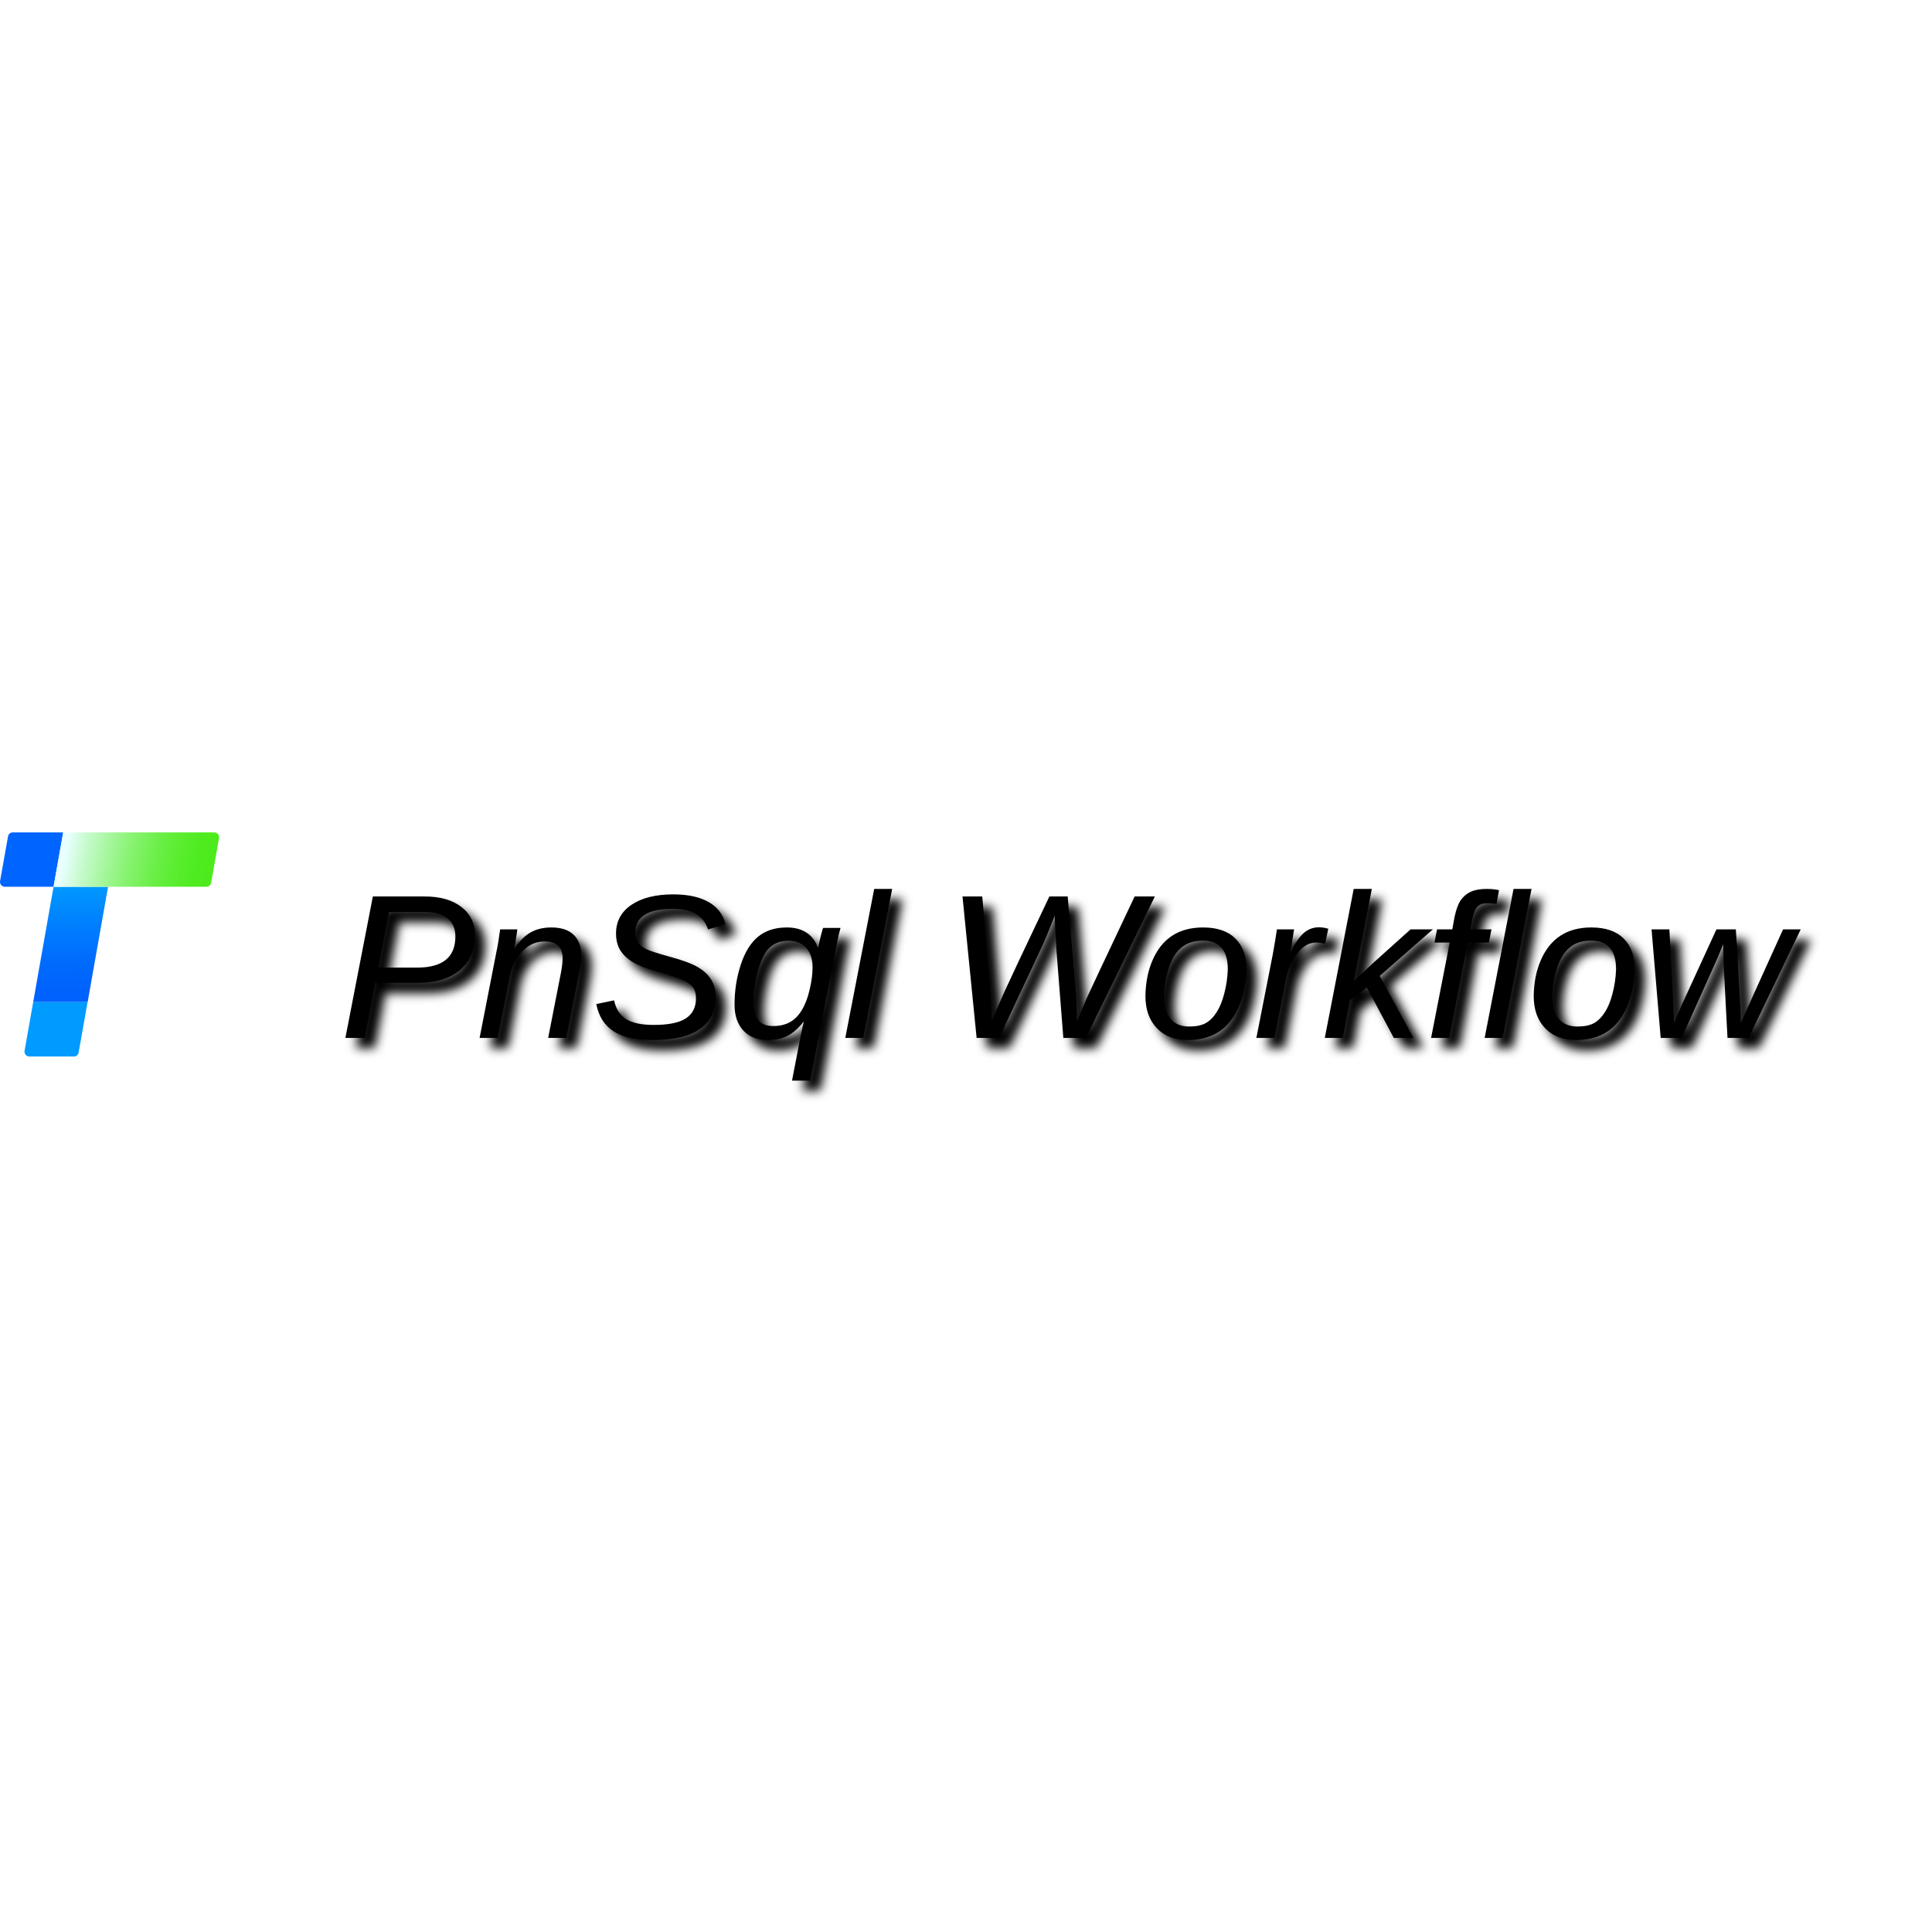
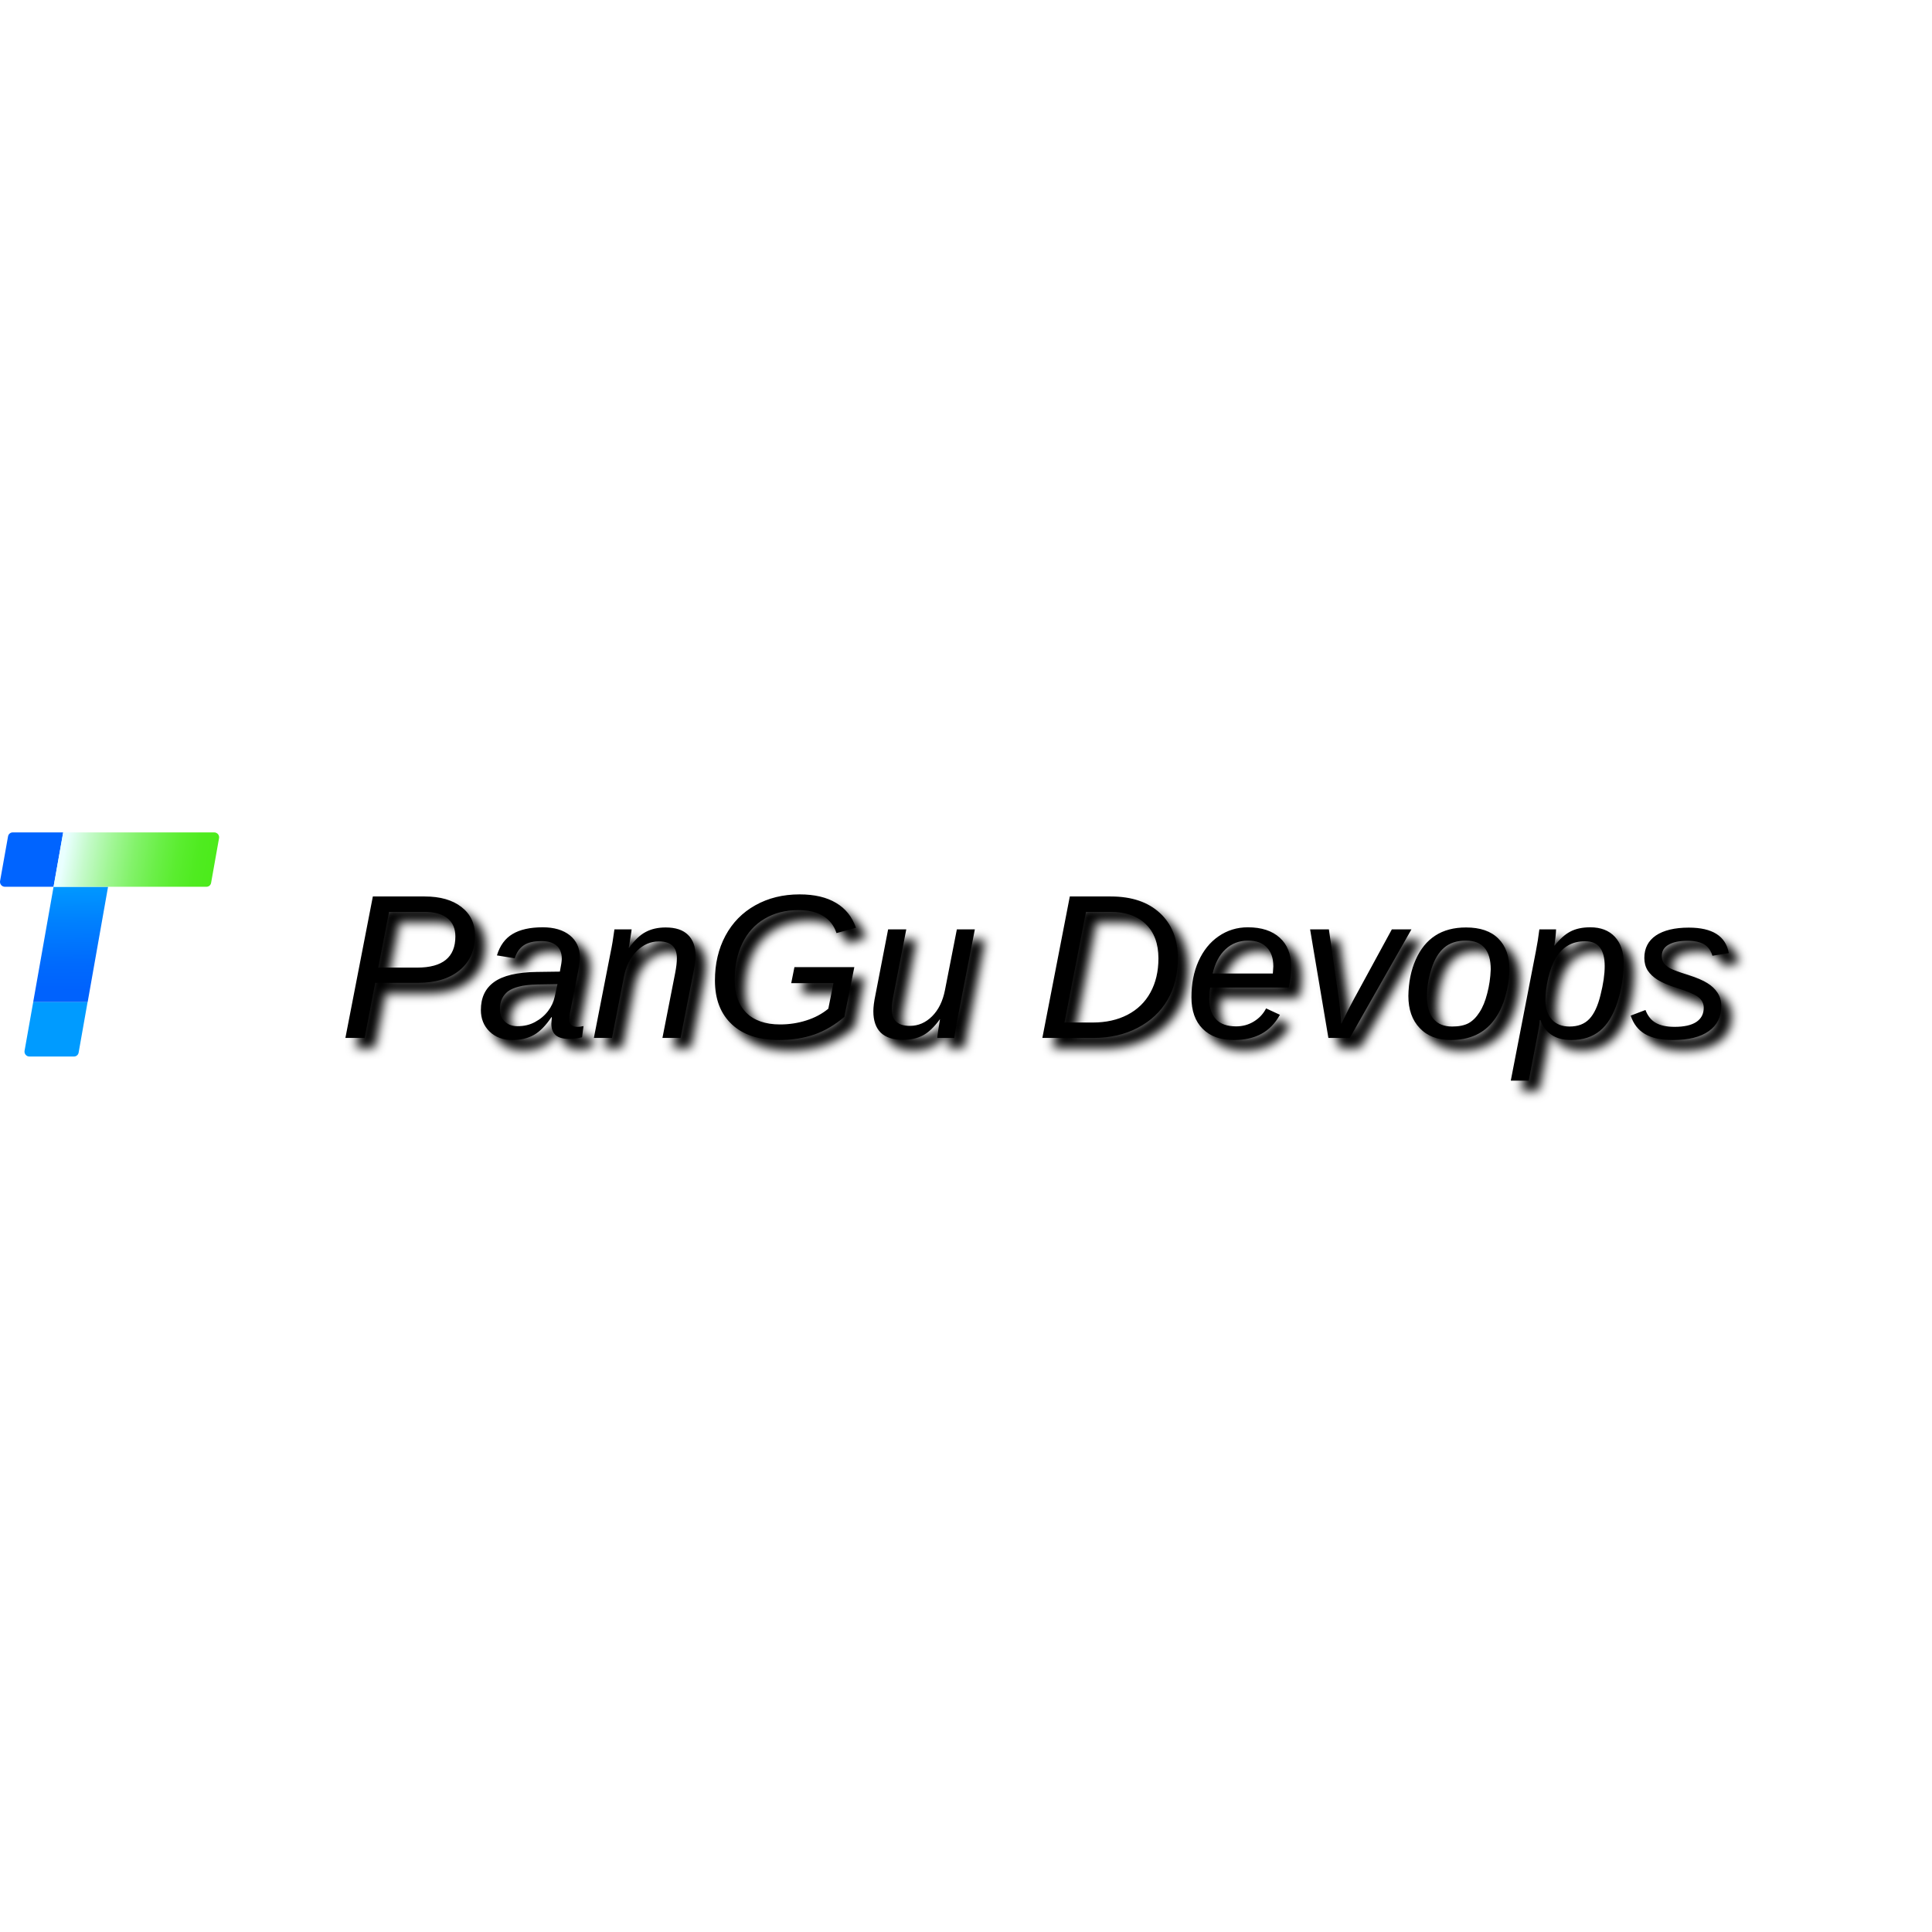
<svg xmlns="http://www.w3.org/2000/svg" width="1em" height="1em" viewBox="0 0 188 26" fill="none">
  <path d="M5.212 5.29H0.482C0.412 5.291 0.344 5.277 0.281 5.248C0.218 5.22 0.162 5.178 0.117 5.126C0.071 5.074 0.038 5.013 0.019 4.946C-0 4.88 -0.005 4.81 0.005 4.742L0.784 0.378C0.803 0.272 0.859 0.176 0.942 0.107C1.025 0.038 1.129 0 1.237 0L6.149 0L5.212 5.29Z" fill="#0064FF" />
  <path d="M8.53 16.512H3.229L5.212 5.297H10.514L8.53 16.512Z" fill="url(#paint0_linear_18110_34031)" />
  <path d="M7.206 21.809H2.857C2.788 21.808 2.72 21.793 2.658 21.764C2.596 21.734 2.54 21.692 2.496 21.639C2.451 21.586 2.419 21.524 2.4 21.458C2.382 21.392 2.378 21.322 2.389 21.254L3.231 16.512H8.521L7.652 21.424C7.635 21.53 7.58 21.627 7.499 21.697C7.418 21.767 7.314 21.807 7.206 21.809V21.809Z" fill="#009BFF" />
  <filter id="textShadow" x="-50%" y="-50%" width="200%" height="200%">
    <feOffset result="offOut" in="SourceAlpha" dx="1" dy="1" />
    <feGaussianBlur result="blurOut" in="offOut" stdDeviation="0.5" />
    <feBlend in="SourceGraphic" in2="blurOut" mode="normal" />
  </filter>
  <text x="33" y="20" font-size="20" fill="currentColor" font-family="Arial, sans-serif" font-weight="normal" font-style="italic" filter="url(#textShadow)">
-         PnSql Workflow
+         PanGu Devops
    </text>
  <path d="M20.092 5.29H5.212L6.149 0H20.848C20.917 0 20.985 0.015 21.048 0.045C21.11 0.074 21.166 0.116 21.211 0.169C21.255 0.222 21.288 0.284 21.306 0.351C21.324 0.417 21.328 0.487 21.316 0.555L20.542 4.912C20.524 5.018 20.468 5.114 20.386 5.184C20.304 5.253 20.2 5.291 20.092 5.29V5.29Z" fill="url(#paint1_linear_18110_34031)" />
  <defs>
    <linearGradient id="paint0_linear_18110_34031" x1="7.815" y1="4.888" x2="7.926" y2="15.44" gradientUnits="userSpaceOnUse">
      <stop stop-color="#009BFF" />
      <stop offset="0.35" stop-color="#0081FE" />
      <stop offset="0.75" stop-color="#006AFD" />
      <stop offset="1" stop-color="#0062FD" />
    </linearGradient>
    <linearGradient id="paint1_linear_18110_34031" x1="5.686" y1="2.651" x2="20.378" y2="5.413" gradientUnits="userSpaceOnUse">
      <stop offset="0.03" stop-color="#E9FFFF" />
      <stop offset="0.17" stop-color="#C4FAC9" />
      <stop offset="0.33" stop-color="#A0F694" />
      <stop offset="0.48" stop-color="#82F269" />
      <stop offset="0.63" stop-color="#6AEF47" />
      <stop offset="0.76" stop-color="#5AED2F" />
      <stop offset="0.89" stop-color="#4FEB20" />
      <stop offset="1" stop-color="#4CEB1B" />
    </linearGradient>
  </defs>
</svg>
